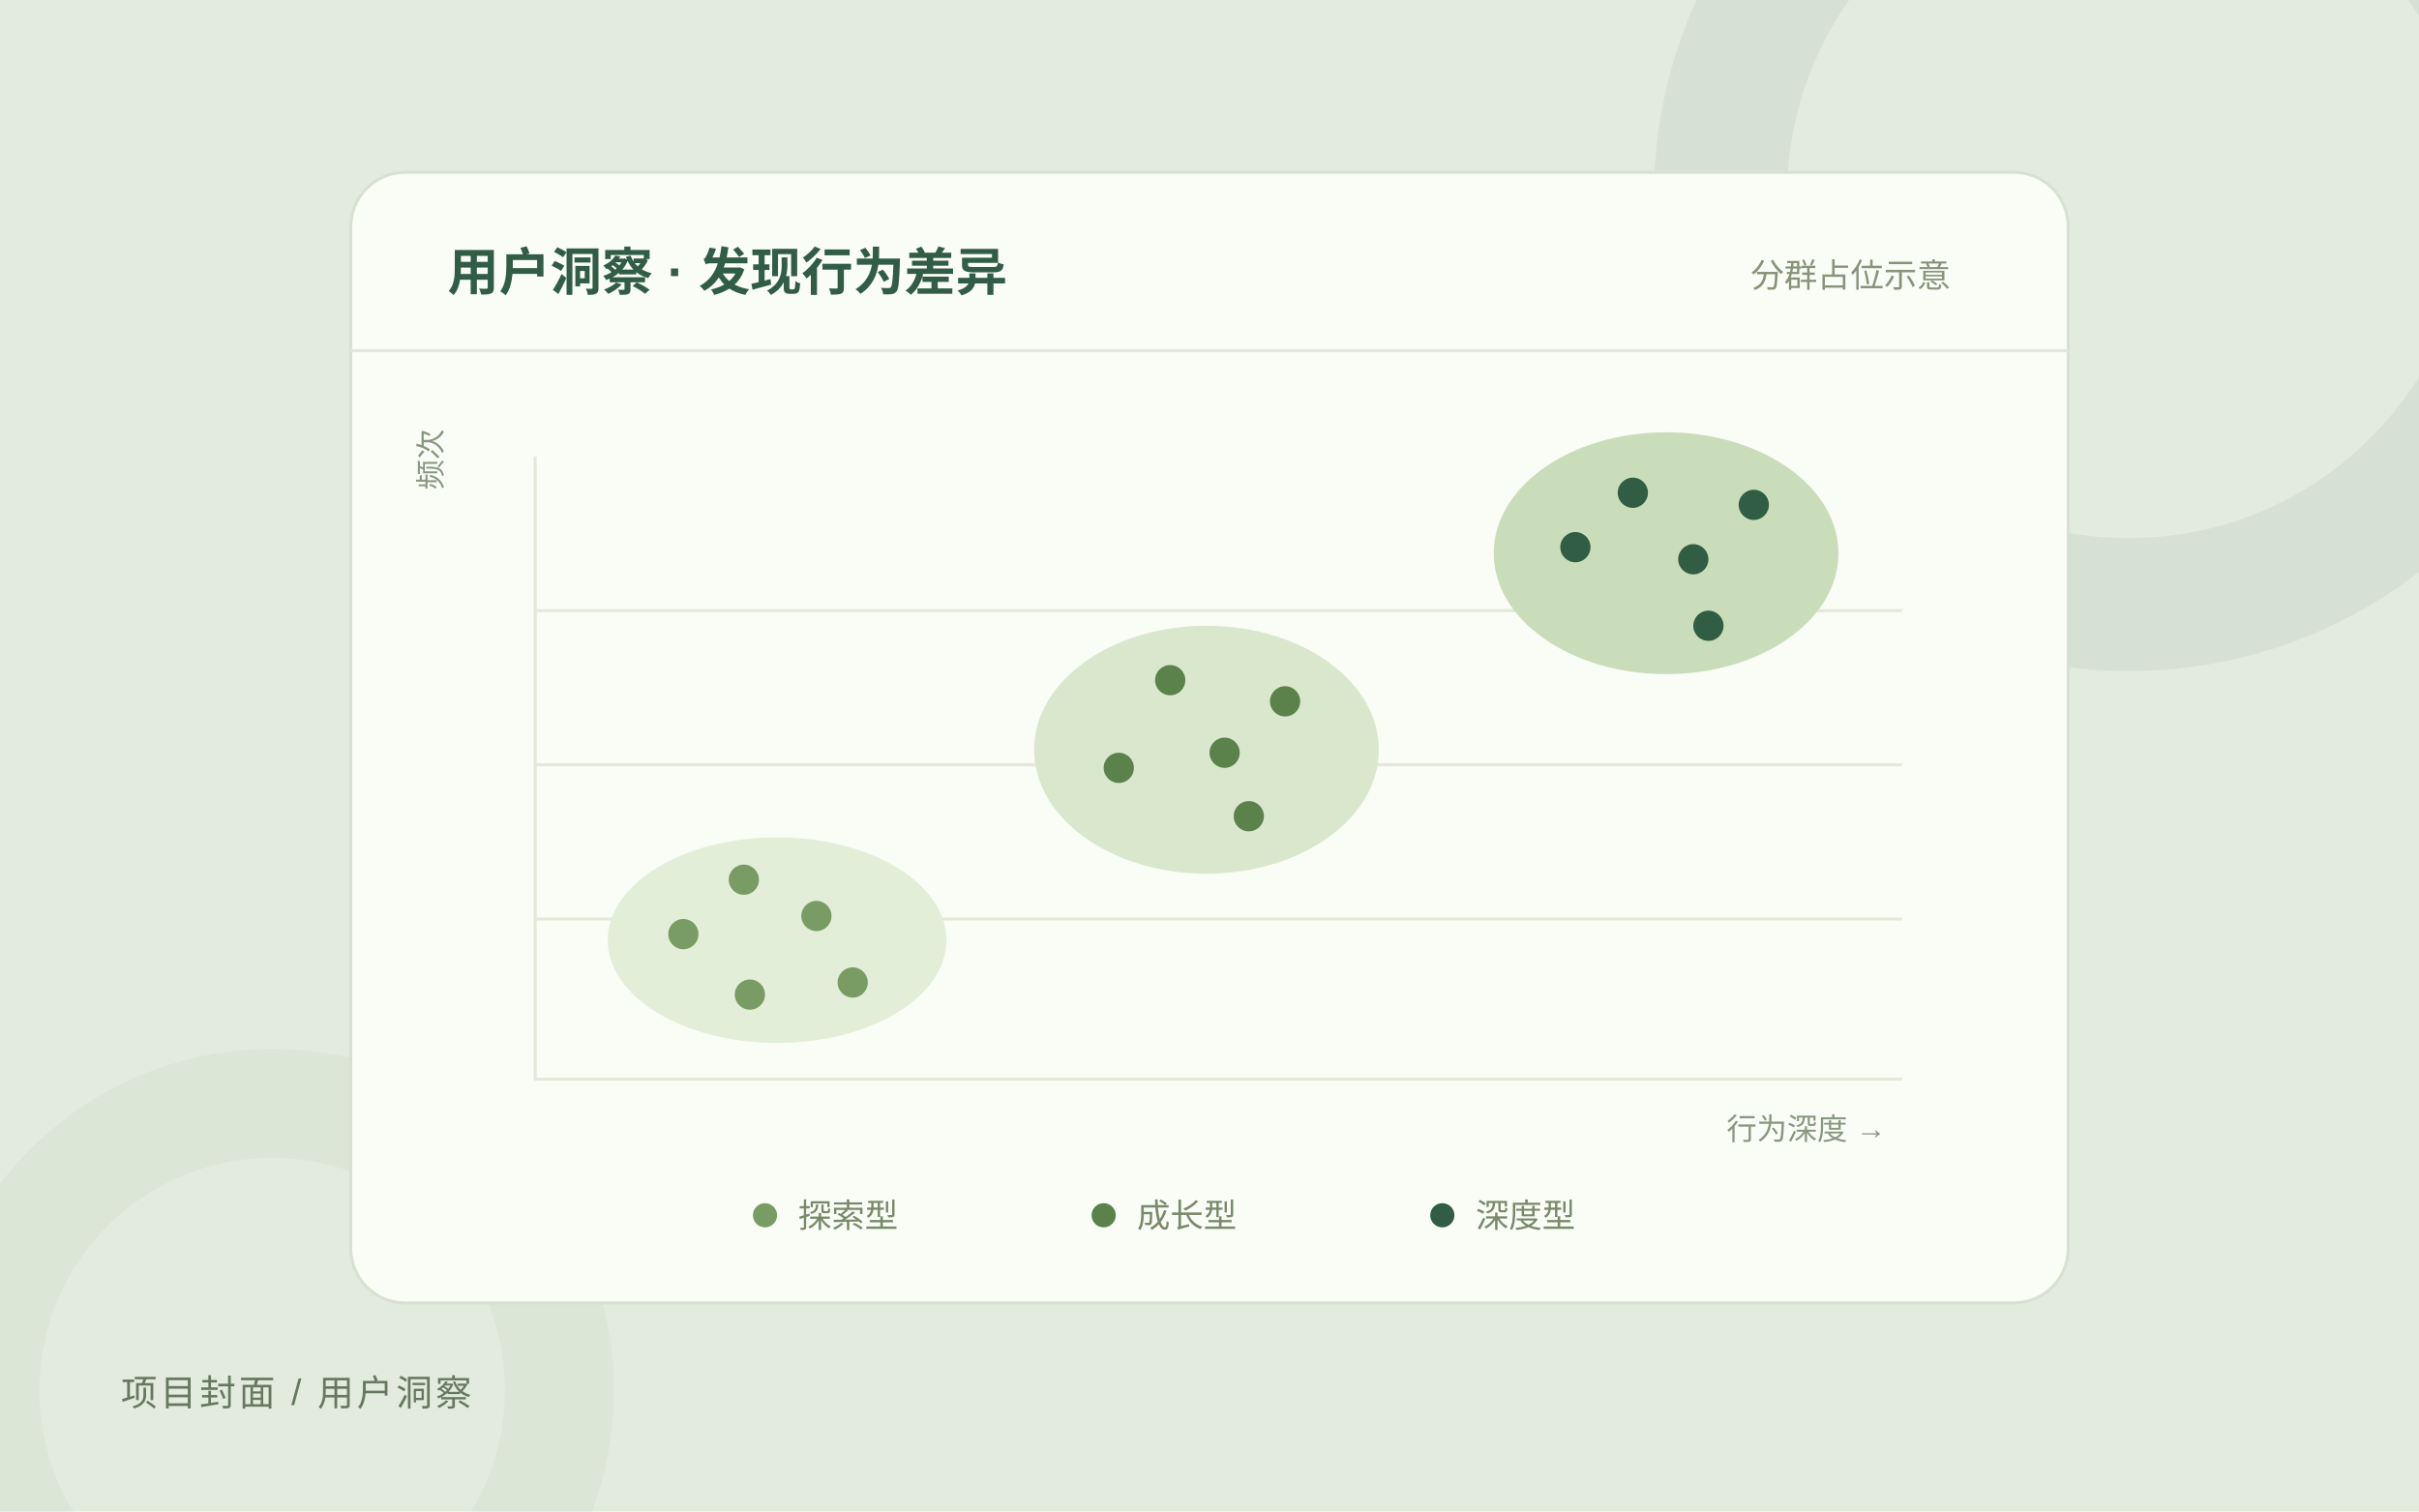
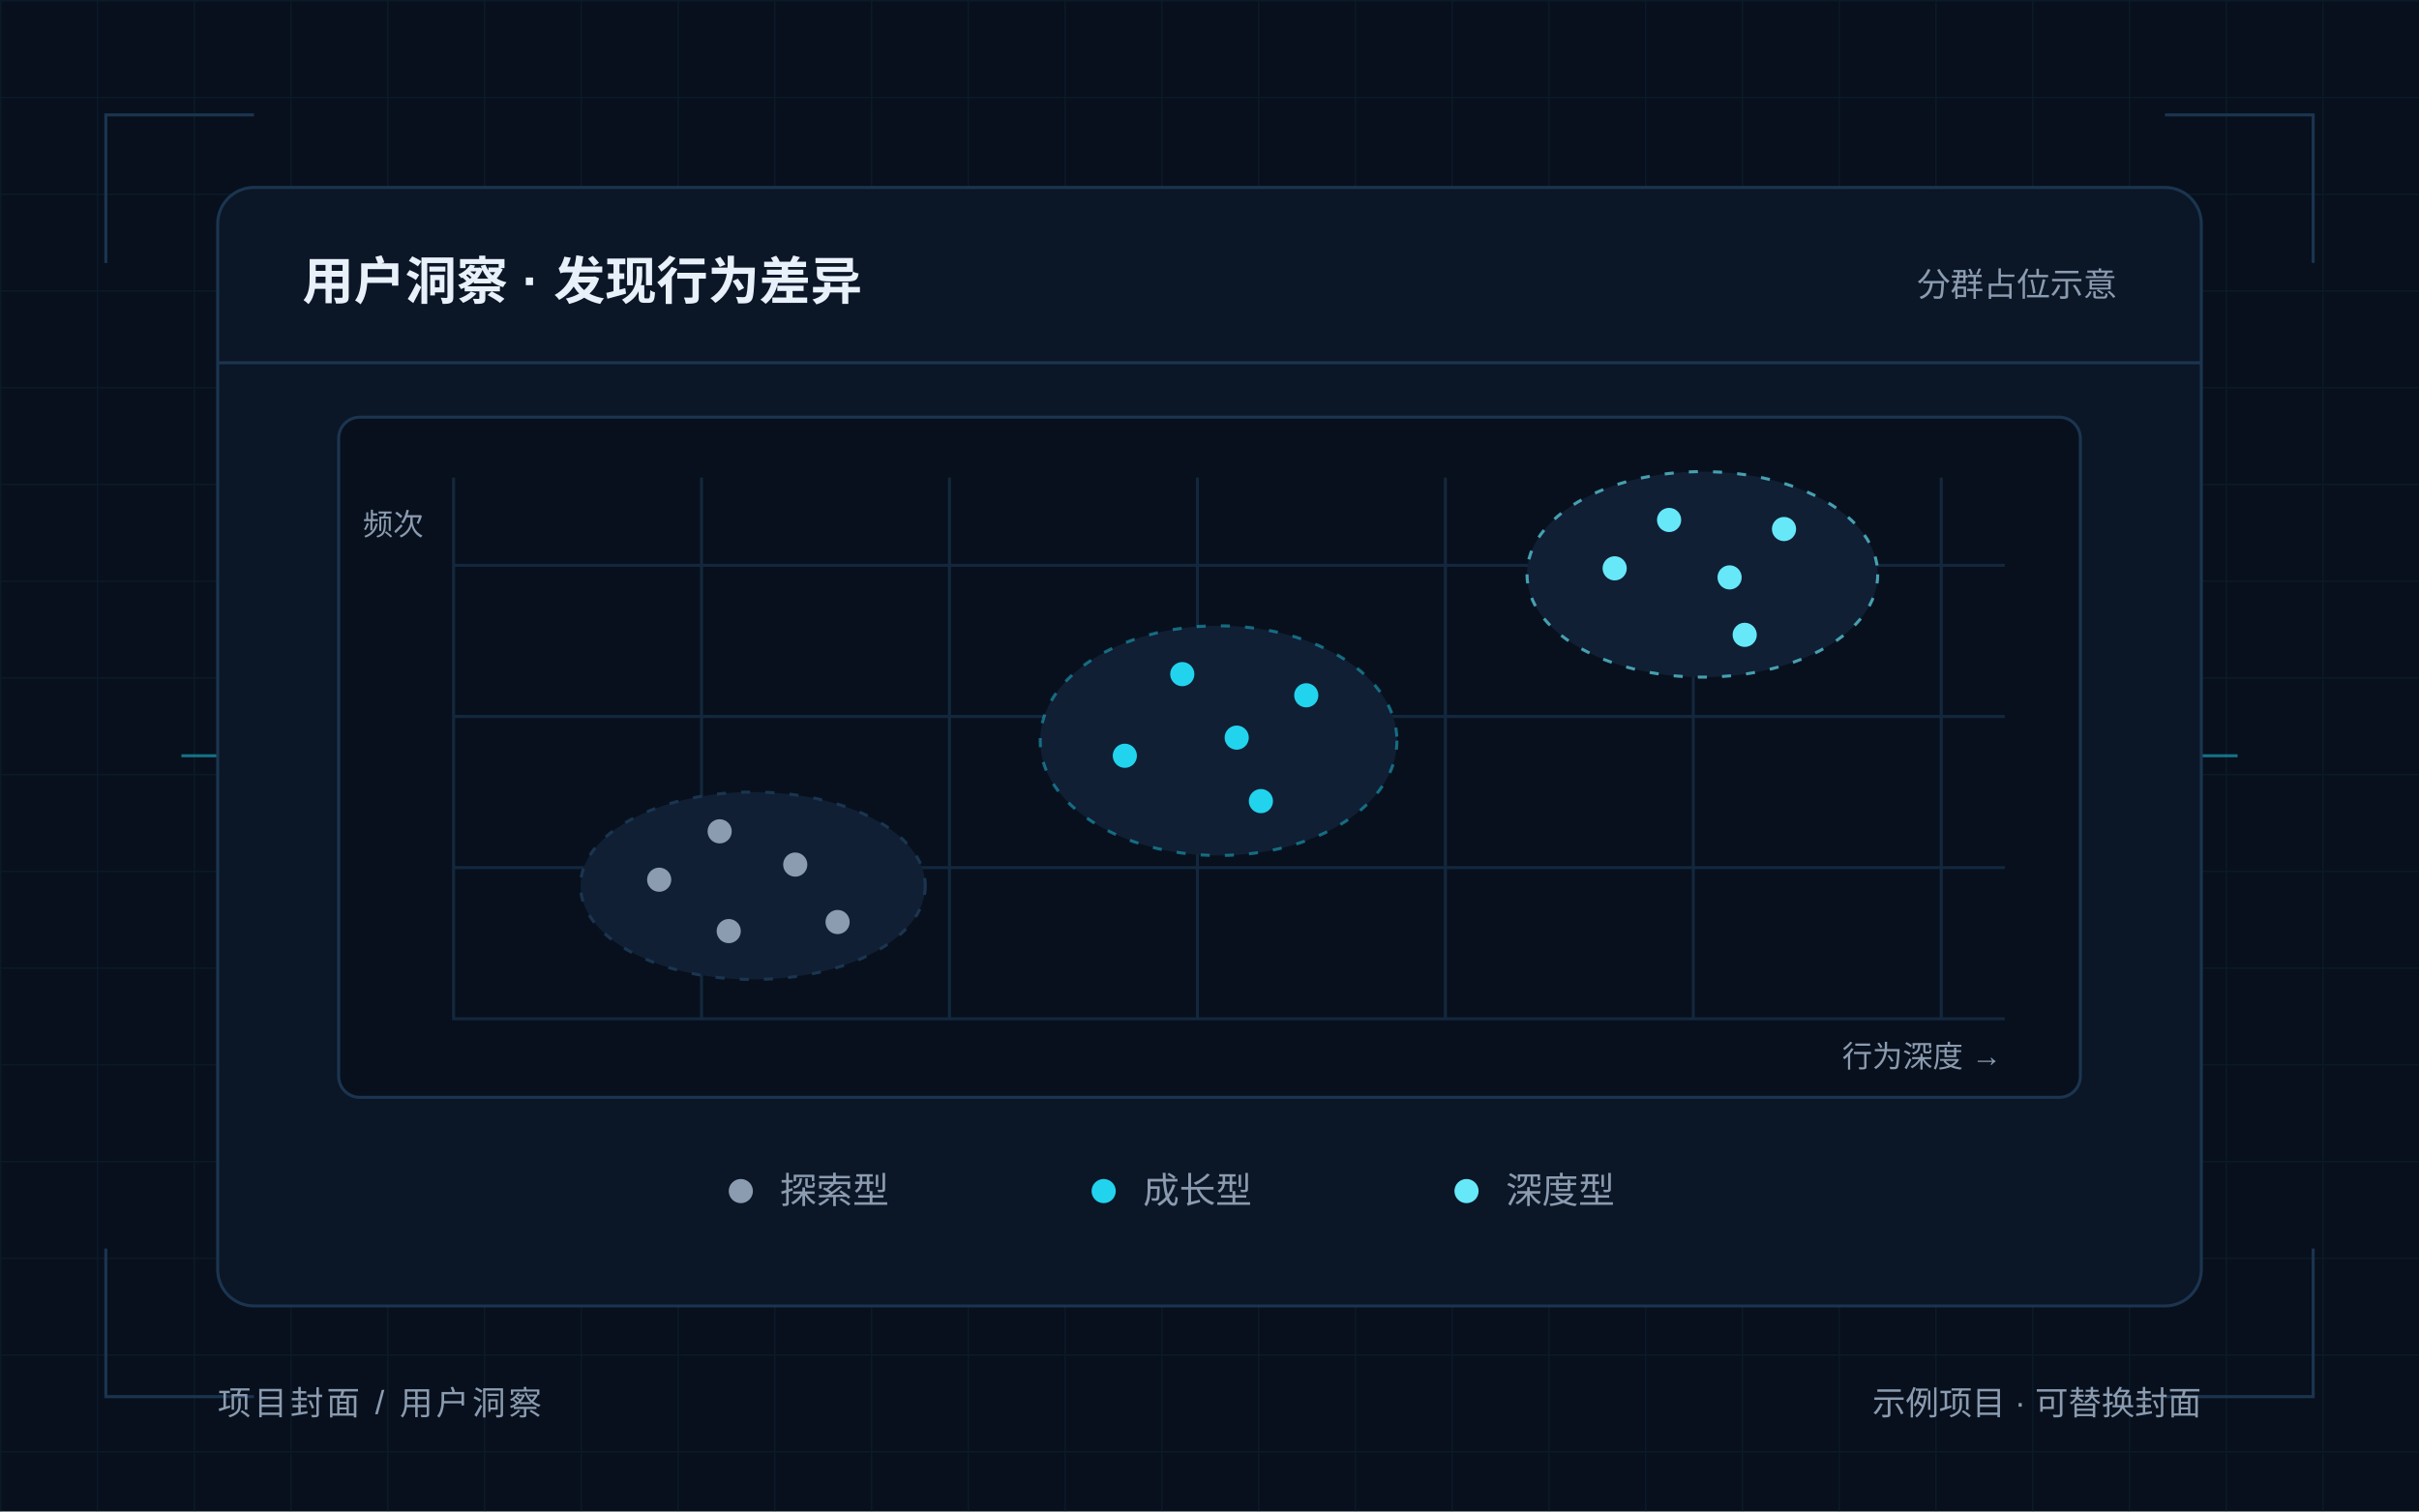
<svg xmlns="http://www.w3.org/2000/svg" width="800" height="500" viewBox="0 0 800 500" fill="none">
-   <rect width="800" height="500" fill="#E2EBDD" />
-   <circle cx="704" cy="65" r="135" stroke="#315D4510" stroke-width="44" />
-   <circle cx="90" cy="460" r="95" stroke="#315D4509" stroke-width="36" />
+   <defs>
+     <pattern id="grid" width="32" height="32" patternUnits="userSpaceOnUse">
+       <path d="M32 0H0V32" stroke="#1b3550" stroke-opacity=".25" />
+     </pattern>
+   </defs>
+   <rect width="800" height="500" fill="#07101c" />
+   <rect width="800" height="500" fill="url(#grid)" />
+   <path d="M35 87V38H84M716 38H765V87M35 413V462H84M716 462H765V413" stroke="#1b3550" />
+   <path d="M60 250H74M726 250H740" stroke="#22d3ee" stroke-opacity=".5" />
+   <rect x="72" y="62" width="656" height="370" rx="12" fill="#0b1627" stroke="#1b3550" />
+   <path d="M72 120H728" stroke="#1b3550" />
  <g font-family="Arial, PingFang SC, Microsoft YaHei, sans-serif">
-     <rect x="116" y="57" width="568" height="374" rx="18" fill="#FAFCF6" stroke="#D7E1D1" />
-     <text x="148" y="96" font-size="17" fill="#315D45" font-weight="600">用户洞察 · 发现行为差异</text>
-     <text x="579" y="95" font-size="11" fill="#87947A">分群占位示意</text>
-     <path d="M116 116H684" stroke="#E1E7DC" />
-     <path d="M177 151V357H629M177 304H629M177 253H629M177 202H629" stroke="#E2E9D9" />
-     <ellipse cx="257" cy="311" rx="56" ry="34" fill="#E3EED9" />
-     <ellipse cx="399" cy="248" rx="57" ry="41" fill="#D9E7CC" />
-     <ellipse cx="551" cy="183" rx="57" ry="40" fill="#CADDBA" />
-     <g fill="#799C65">
-       <circle cx="226" cy="309" r="5" />
-       <circle cx="246" cy="291" r="5" />
-       <circle cx="270" cy="303" r="5" />
-       <circle cx="282" cy="325" r="5" />
-       <circle cx="248" cy="329" r="5" />
+     <text x="100" y="99" font-size="17" fill="#e8f0fa" font-weight="600">用户洞察 · 发现行为差异</text>
+     <text x="700" y="98" text-anchor="end" font-size="11" fill="#8b9bb0">分群占位示意</text>
+     <rect x="112" y="138" width="576" height="225" rx="7" fill="#07101c" stroke="#1b3550" />
+     <path d="M150 158V337H663M150 287H663M150 237H663M150 187H663M232 158V337M314 158V337M396 158V337M478 158V337M560 158V337M642 158V337" stroke="#1b3550" stroke-opacity=".65" />
+     <ellipse cx="249" cy="293" rx="57" ry="31" fill="#101f34" stroke="#1b3550" stroke-dasharray="3 5" />
+     <ellipse cx="403" cy="245" rx="59" ry="38" fill="#101f34" stroke="#22d3ee" stroke-opacity=".45" stroke-dasharray="3 5" />
+     <ellipse cx="563" cy="190" rx="58" ry="34" fill="#101f34" stroke="#67e8f9" stroke-opacity=".65" stroke-dasharray="3 5" />
+     <g fill="#8b9bb0">
+       <circle cx="218" cy="291" r="4" />
+       <circle cx="238" cy="275" r="4" />
+       <circle cx="263" cy="286" r="4" />
+       <circle cx="277" cy="305" r="4" />
+       <circle cx="241" cy="308" r="4" />
    </g>
-     <g fill="#5B824B">
-       <circle cx="370" cy="254" r="5" />
-       <circle cx="387" cy="225" r="5" />
-       <circle cx="405" cy="249" r="5" />
-       <circle cx="425" cy="232" r="5" />
-       <circle cx="413" cy="270" r="5" />
+     <g fill="#22d3ee">
+       <circle cx="372" cy="250" r="4" />
+       <circle cx="391" cy="223" r="4" />
+       <circle cx="409" cy="244" r="4" />
+       <circle cx="432" cy="230" r="4" />
+       <circle cx="417" cy="265" r="4" />
    </g>
-     <g fill="#315D45">
-       <circle cx="521" cy="181" r="5" />
-       <circle cx="540" cy="163" r="5" />
-       <circle cx="560" cy="185" r="5" />
-       <circle cx="580" cy="167" r="5" />
-       <circle cx="565" cy="207" r="5" />
+     <g fill="#67e8f9">
+       <circle cx="534" cy="188" r="4" />
+       <circle cx="552" cy="172" r="4" />
+       <circle cx="572" cy="191" r="4" />
+       <circle cx="590" cy="175" r="4" />
+       <circle cx="577" cy="210" r="4" />
    </g>
-     <text x="146" y="162" fill="#89977E" font-size="10" transform="rotate(-90 146 162)">频次</text>
-     <text x="571" y="377" fill="#89977E" font-size="10">行为深度 →</text>
-     <circle cx="253" cy="402" r="4" fill="#799C65" />
-     <text x="264" y="406" fill="#788A6A" font-size="11">探索型</text>
-     <circle cx="365" cy="402" r="4" fill="#5B824B" />
-     <text x="376" y="406" fill="#788A6A" font-size="11">成长型</text>
-     <circle cx="477" cy="402" r="4" fill="#315D45" />
-     <text x="488" y="406" fill="#788A6A" font-size="11">深度型</text>
-     <text x="40" y="465" fill="#65795F" font-size="12" letter-spacing="1">项目封面 / 用户洞察</text>
+     <text x="130" y="177" text-anchor="middle" fill="#8b9bb0" font-size="10">频次</text>
+     <text x="662" y="353" text-anchor="end" fill="#8b9bb0" font-size="10">行为深度 →</text>
+     <circle cx="245" cy="394" r="4" fill="#8b9bb0" />
+     <text x="258" y="398" fill="#8b9bb0" font-size="12">探索型</text>
+     <circle cx="365" cy="394" r="4" fill="#22d3ee" />
+     <text x="378" y="398" fill="#8b9bb0" font-size="12">成长型</text>
+     <circle cx="485" cy="394" r="4" fill="#67e8f9" />
+     <text x="498" y="398" fill="#8b9bb0" font-size="12">深度型</text>
+     <text x="72" y="468" fill="#8b9bb0" font-size="11" letter-spacing="1">项目封面 / 用户洞察</text>
+     <text x="728" y="468" text-anchor="end" fill="#8b9bb0" font-size="11">示例项目 · 可替换封面</text>
  </g>
</svg>
